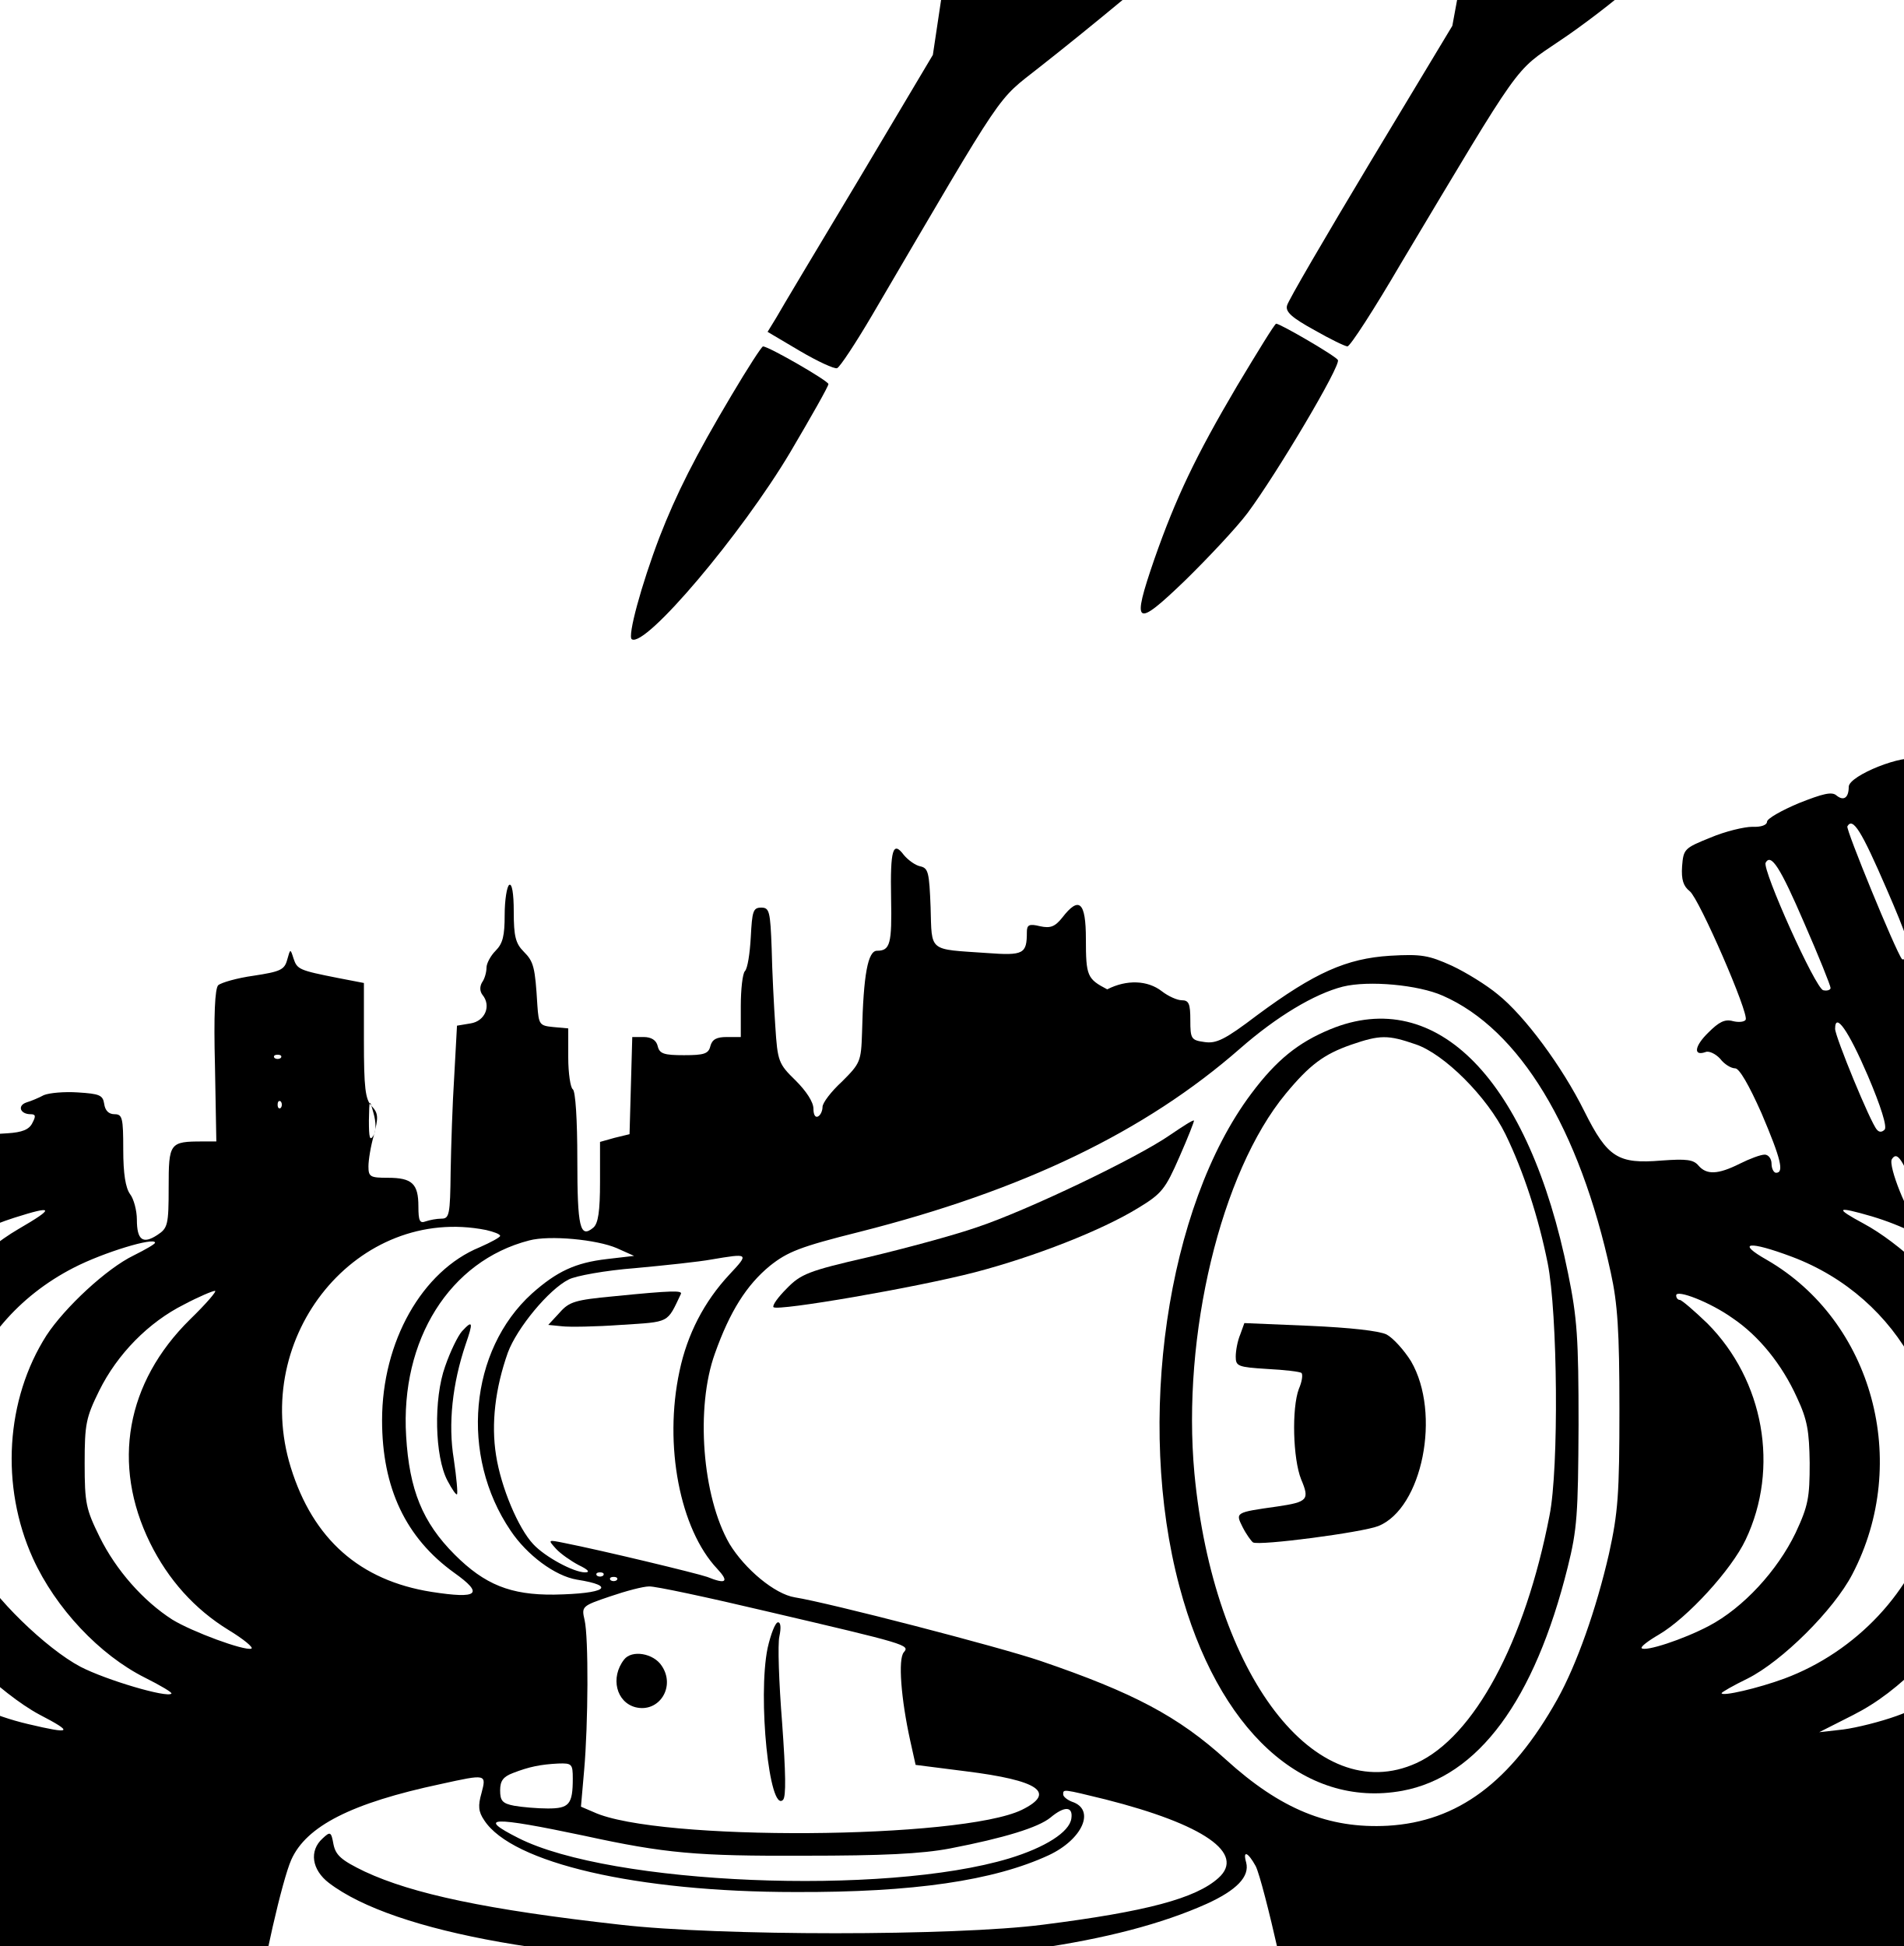
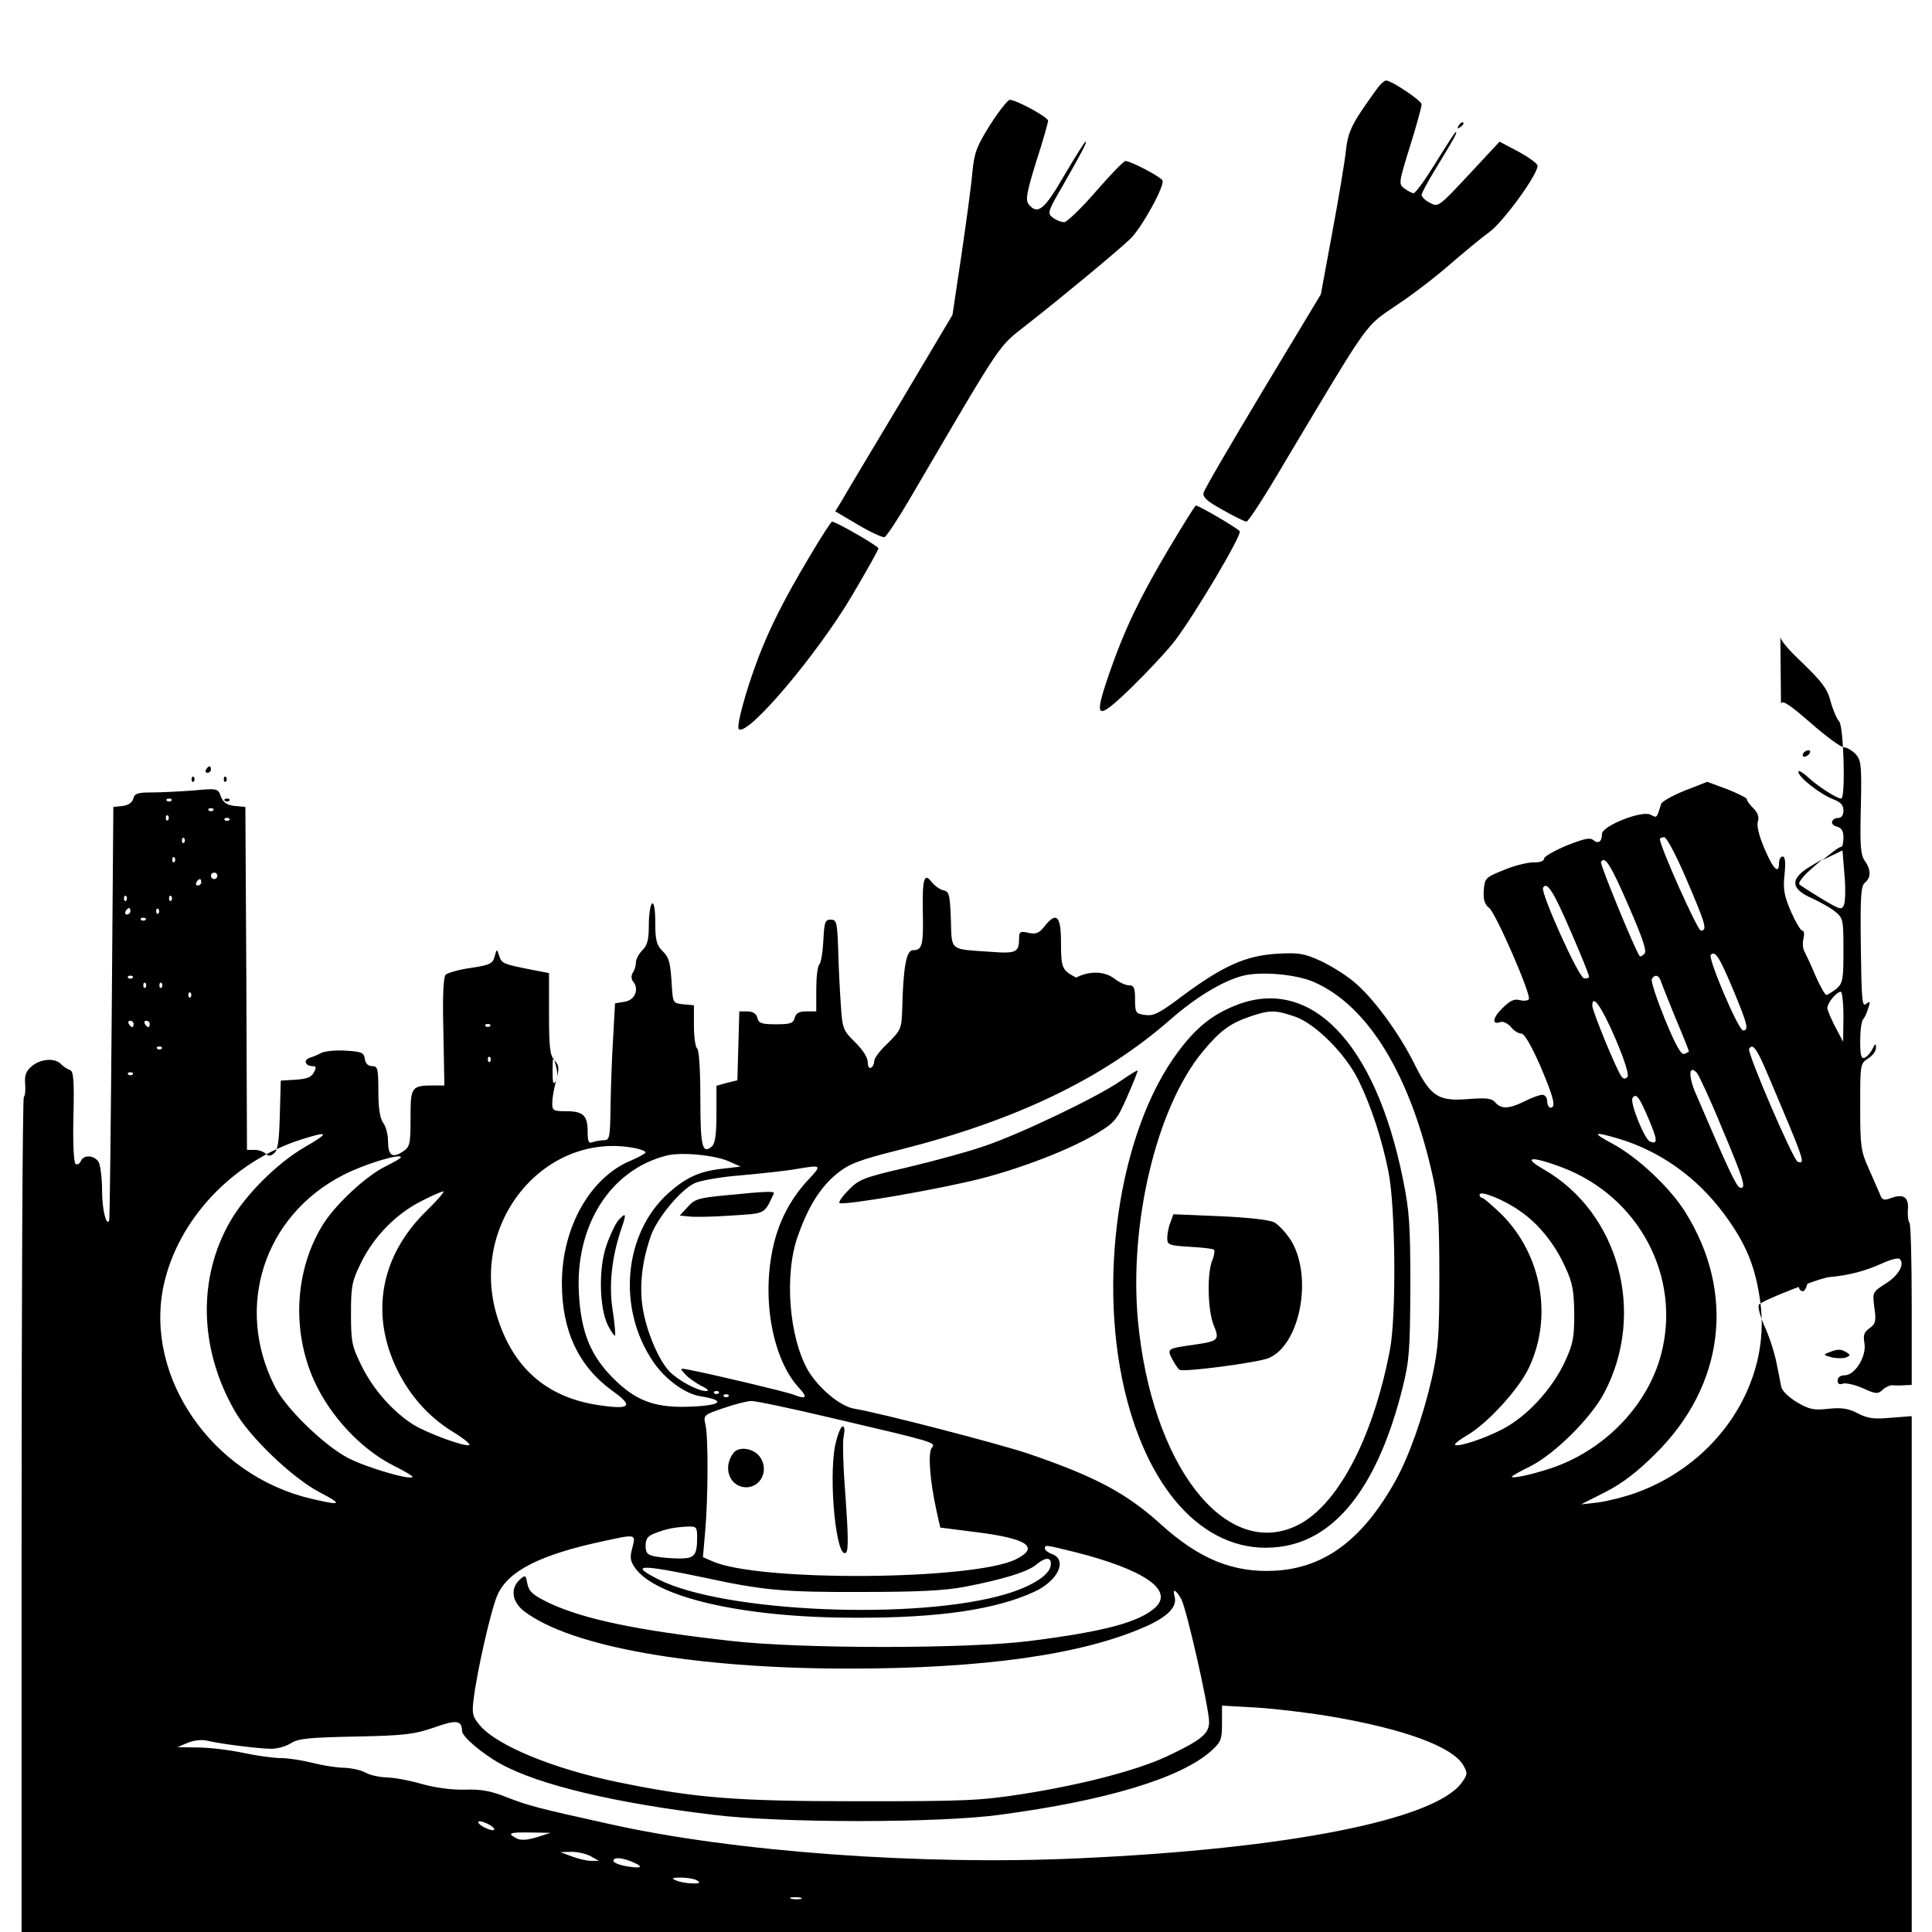
- <svg xmlns="http://www.w3.org/2000/svg" version="1.0" width="587pt" height="600pt" viewBox="0 0 587 600" preserveAspectRatio="xMidYMid meet">
-   <g transform="translate(-117.4,720) scale(0.14,-0.14)" fill="#000000" stroke="none">
+ <svg xmlns="http://www.w3.org/2000/svg" version="1.0" width="960" height="960" viewBox="0 0 587 600" preserveAspectRatio="xMidYMid meet">
+   <g transform="translate(0,600) scale(0.1,-0.1)" fill="#000000" stroke="none">
    <path d="M4218 5733 c-8 -10 -33 -45 -56 -79 -31 -47 -42 -73 -47 -120 -3 -32 -22 -146 -42 -253 l-36 -195 -180 -299 c-99 -165 -182 -307 -184 -317 -4 -14 11 -27 60 -54 35 -20 68 -36 73 -36 6 0 59 82 118 183 269 450 248 421 348 489 50 33 124 90 166 127 43 37 97 82 122 100 43 31 150 178 150 206 0 7 -27 26 -59 44 l-59 31 -95 -102 c-93 -100 -96 -102 -121 -88 -14 7 -26 18 -26 25 0 6 21 44 46 85 55 90 66 110 60 110 -2 0 -30 -43 -62 -95 -32 -52 -63 -95 -69 -95 -5 0 -18 7 -29 15 -18 14 -17 18 18 131 20 64 36 122 36 130 0 11 -93 74 -111 74 -3 0 -13 -8 -21 -17z" />
    <path d="M3011 5614 c-42 -67 -50 -86 -56 -147 -3 -39 -19 -155 -34 -258 l-28 -187 -163 -274 c-90 -150 -172 -287 -182 -305 l-19 -31 71 -42 c39 -23 76 -40 82 -38 6 2 41 55 78 118 299 510 271 468 368 545 106 83 275 223 317 263 35 33 109 167 100 182 -7 12 -99 60 -115 60 -5 0 -47 -43 -92 -95 -45 -52 -90 -95 -98 -95 -9 0 -25 6 -35 14 -18 13 -17 18 32 102 62 109 75 134 69 134 -2 0 -32 -47 -66 -105 -62 -107 -82 -123 -110 -90 -11 13 -7 36 23 133 21 64 37 122 37 127 0 11 -99 65 -119 65 -6 0 -33 -34 -60 -76z" />
    <path d="M4464 5608 c-4 -7 -3 -8 4 -4 12 7 16 16 8 16 -3 0 -8 -5 -12 -12z" />
    <path d="M3563 4293 c-92 -156 -135 -247 -182 -381 -51 -148 -43 -154 68 -47 51 50 113 116 137 148 64 86 206 325 199 337 -5 9 -127 80 -136 80 -3 0 -41 -62 -86 -137z" />
    <path d="M2450 4273 c-81 -136 -122 -218 -159 -313 -40 -105 -71 -219 -61 -225 30 -19 242 232 349 412 46 78 84 145 84 150 0 7 -130 82 -144 83 -3 0 -34 -48 -69 -107z" />
    <path d="M5464 4026 c-4 -9 20 -39 69 -85 60 -58 77 -80 87 -119 7 -26 19 -54 27 -63 14 -17 20 -239 6 -239 -14 0 -77 41 -105 68 -16 14 -28 21 -28 15 0 -17 70 -71 108 -85 23 -9 32 -18 32 -35 0 -13 -6 -23 -14 -23 -24 0 -30 -21 -7 -27 15 -4 21 -13 21 -34 0 -16 -3 -29 -7 -29 -5 0 -19 -10 -33 -21 l-25 -20 31 15 31 15 6 -74 c4 -41 3 -83 -1 -94 -7 -18 -11 -17 -70 18 -34 21 -66 41 -69 45 -4 4 10 23 32 43 l40 35 -35 -21 c-67 -39 -66 -71 3 -101 24 -11 56 -29 70 -40 26 -21 27 -25 27 -122 0 -91 -2 -101 -22 -119 -13 -10 -27 -18 -31 -19 -4 0 -19 26 -33 58 -13 31 -29 65 -34 75 -6 9 -8 28 -4 42 3 14 2 25 -4 25 -5 0 -21 27 -35 59 -21 49 -25 69 -20 115 4 39 2 56 -6 56 -6 0 -11 -9 -11 -20 0 -37 -18 -20 -45 44 -17 39 -25 72 -21 84 5 14 0 28 -13 41 -12 12 -21 24 -21 29 0 4 -28 18 -61 31 l-62 23 -69 -27 c-38 -15 -71 -34 -74 -41 -14 -46 -13 -45 -33 -34 -27 14 -151 -35 -151 -60 0 -24 -11 -32 -27 -19 -10 9 -30 4 -83 -17 -38 -16 -70 -34 -70 -41 0 -7 -13 -12 -32 -11 -18 0 -60 -10 -93 -24 -57 -23 -59 -25 -62 -63 -2 -30 3 -44 17 -55 21 -17 131 -270 123 -283 -3 -5 -16 -6 -28 -3 -18 5 -31 -2 -54 -25 -31 -30 -34 -53 -6 -43 7 3 22 -4 32 -15 9 -12 24 -21 33 -21 9 0 30 -36 58 -99 43 -101 50 -131 32 -131 -5 0 -10 9 -10 20 0 11 -7 20 -15 20 -9 0 -33 -9 -55 -20 -48 -24 -73 -25 -91 -4 -11 13 -26 15 -81 11 -96 -8 -119 6 -170 108 -49 99 -132 211 -191 258 -24 20 -69 48 -101 63 -51 23 -67 26 -136 22 -96 -6 -166 -37 -293 -131 -71 -54 -90 -63 -116 -59 -29 4 -31 7 -31 48 0 36 -3 44 -19 44 -10 0 -30 9 -44 20 -31 24 -77 26 -120 4 -44 23 -47 29 -47 111 0 82 -15 95 -52 47 -16 -20 -26 -24 -49 -19 -24 6 -29 3 -29 -13 0 -48 -7 -52 -88 -46 -130 9 -121 1 -124 101 -3 77 -5 86 -23 90 -10 2 -26 13 -36 25 -24 32 -30 12 -28 -95 2 -101 -2 -116 -31 -116 -20 0 -30 -52 -33 -181 -2 -63 -4 -67 -44 -107 -24 -22 -43 -47 -43 -56 0 -8 -4 -18 -10 -21 -6 -3 -10 4 -10 17 0 15 -16 39 -39 62 -38 37 -40 42 -45 120 -3 44 -7 121 -8 171 -3 82 -5 90 -23 90 -18 0 -20 -8 -23 -65 -2 -36 -7 -69 -13 -75 -5 -5 -9 -40 -9 -77 l0 -68 -31 0 c-22 0 -32 -5 -36 -20 -4 -17 -14 -20 -58 -20 -44 0 -54 3 -58 20 -3 13 -14 20 -31 20 l-25 0 -3 -107 -3 -107 -33 -8 -32 -9 0 -88 c0 -65 -4 -92 -15 -101 -29 -24 -35 0 -35 150 0 88 -4 151 -10 155 -5 3 -10 35 -10 70 l0 64 -33 3 c-30 3 -32 5 -35 48 -5 84 -8 96 -30 118 -18 18 -22 34 -22 88 0 41 -4 63 -10 59 -5 -3 -10 -33 -10 -66 0 -46 -4 -63 -20 -79 -11 -11 -20 -28 -20 -37 0 -10 -4 -25 -10 -33 -5 -9 -5 -19 1 -27 20 -24 6 -58 -26 -63 l-30 -5 -6 -110 c-4 -61 -7 -156 -8 -212 -1 -94 -3 -103 -20 -103 -11 0 -26 -3 -35 -6 -13 -5 -16 1 -16 33 0 50 -14 63 -67 63 -39 0 -43 2 -43 25 0 14 5 45 12 69 10 39 10 48 -5 64 -14 15 -17 40 -17 145 l0 126 -57 11 c-86 17 -90 19 -98 43 -7 22 -7 22 -14 -3 -6 -22 -15 -26 -74 -35 -36 -5 -71 -15 -78 -21 -7 -8 -10 -64 -7 -178 l3 -166 -30 0 c-73 0 -75 -3 -75 -101 0 -83 -2 -90 -25 -105 -32 -21 -45 -11 -45 34 0 20 -7 46 -15 56 -10 14 -15 45 -15 98 0 70 -2 78 -19 78 -13 0 -21 8 -23 23 -3 19 -10 22 -58 25 -30 2 -63 -1 -75 -6 -11 -6 -28 -13 -38 -16 -21 -7 -14 -26 9 -26 11 0 12 -4 4 -19 -7 -15 -23 -21 -55 -23 l-48 -3 -3 -107 c-2 -80 -6 -109 -18 -119 -11 -9 -18 -9 -26 -1 -7 7 -22 12 -35 12 l-23 0 -2 533 -3 532 -33 3 c-25 3 -35 10 -43 29 -9 26 -11 26 -86 19 -42 -3 -100 -6 -128 -6 -44 0 -54 -3 -58 -19 -3 -12 -15 -21 -33 -23 l-29 -3 -5 -640 c-3 -352 -6 -642 -8 -645 -9 -18 -22 36 -22 93 0 38 -5 77 -10 88 -13 23 -48 25 -56 4 -4 -8 -10 -12 -16 -9 -6 4 -9 63 -7 147 3 115 0 142 -11 145 -8 3 -21 11 -28 19 -19 19 -63 16 -90 -7 -18 -15 -23 -28 -21 -54 2 -19 0 -38 -4 -42 -4 -4 -7 -637 -7 -1406 l0 -1398 2935 0 2935 0 0 906 0 907 -65 -5 c-52 -5 -73 -2 -103 14 -29 15 -49 18 -90 14 -45 -5 -59 -3 -98 20 -25 15 -46 35 -49 47 -2 12 -9 46 -15 76 -6 30 -22 81 -37 113 -15 35 -22 62 -17 68 16 15 187 82 219 85 59 5 111 19 160 41 28 13 53 20 58 15 16 -16 -4 -52 -45 -77 -40 -26 -40 -26 -34 -74 6 -42 4 -50 -15 -64 -17 -12 -20 -21 -16 -45 8 -40 -28 -100 -60 -101 -14 0 -23 -6 -23 -16 0 -11 5 -14 16 -10 9 3 36 -3 62 -14 41 -19 47 -19 63 -4 9 8 23 14 31 13 7 -1 23 -1 36 0 l22 1 0 248 c0 137 -3 252 -7 256 -4 4 -6 22 -5 40 4 39 -14 51 -53 36 -22 -8 -27 -6 -34 13 -5 12 -21 48 -35 80 -24 53 -26 69 -26 191 0 132 0 134 25 150 14 9 25 24 24 34 0 13 -3 13 -11 -5 -6 -12 -17 -24 -24 -27 -11 -4 -14 8 -14 52 0 32 4 62 9 67 5 6 12 21 16 35 7 21 6 23 -7 13 -12 -10 -14 14 -16 176 -2 157 0 191 13 201 19 16 19 40 -1 68 -13 19 -15 48 -12 166 3 130 1 146 -16 165 -11 11 -27 21 -36 21 -10 0 -56 34 -104 76 -64 56 -88 72 -92 60z m-4874 -416 c0 -5 -5 -10 -11 -10 -5 0 -7 5 -4 10 3 6 8 10 11 10 2 0 4 -4 4 -10z m-53 -37 c-4 -3 -7 0 -7 7 0 7 3 10 7 7 3 -4 3 -10 0 -14z m100 0 c-4 -3 -7 0 -7 7 0 7 3 10 7 7 3 -4 3 -10 0 -14z m-170 -60 c-4 -3 -10 -3 -14 0 -3 4 0 7 7 7 7 0 10 -3 7 -7z m180 0 c-4 -3 -10 -3 -14 0 -3 4 0 7 7 7 7 0 10 -3 7 -7z m-50 -30 c-4 -3 -10 -3 -14 0 -3 4 0 7 7 7 7 0 10 -3 7 -7z m-140 -30 c-4 -3 -7 0 -7 7 0 7 3 10 7 7 3 -4 3 -10 0 -14z m190 0 c-4 -3 -10 -3 -14 0 -3 4 0 7 7 7 7 0 10 -3 7 -7z m-140 -70 c-4 -3 -7 0 -7 7 0 7 3 10 7 7 3 -4 3 -10 0 -14z m4666 -115 c60 -140 65 -158 44 -158 -10 0 -127 261 -127 284 0 3 6 6 13 6 8 0 38 -57 70 -132z m-4696 55 c-4 -3 -7 0 -7 7 0 7 3 10 7 7 3 -4 3 -10 0 -14z m4516 -137 c44 -101 57 -140 49 -148 -7 -7 -13 -10 -15 -7 -14 18 -124 286 -120 292 12 21 31 -10 86 -137z m-4383 94 c0 -5 -4 -10 -10 -10 -5 0 -10 5 -10 10 0 6 5 10 10 10 6 0 10 -4 10 -10z m-50 -20 c0 -5 -5 -10 -11 -10 -5 0 -7 5 -4 10 3 6 8 10 11 10 2 0 4 -4 4 -10z m4252 -150 c32 -73 58 -138 58 -143 0 -4 -7 -7 -16 -5 -17 3 -135 266 -127 281 12 21 32 -10 85 -133z m-4485 93 c-4 -3 -7 0 -7 7 0 7 3 10 7 7 3 -4 3 -10 0 -14z m140 0 c-4 -3 -7 0 -7 7 0 7 3 10 7 7 3 -4 3 -10 0 -14z m-127 -33 c0 -5 -5 -10 -11 -10 -5 0 -7 5 -4 10 3 6 8 10 11 10 2 0 4 -4 4 -10z m87 -7 c-4 -3 -7 0 -7 7 0 7 3 10 7 7 3 -4 3 -10 0 -14z m-40 -20 c-4 -3 -10 -3 -14 0 -3 4 0 7 7 7 7 0 10 -3 7 -7z m4929 -213 c47 -113 51 -130 32 -130 -14 0 -110 225 -100 235 14 13 26 -6 68 -105z m-1300 20 c169 -74 301 -292 370 -610 15 -68 19 -128 19 -300 0 -188 -3 -228 -23 -319 -28 -122 -71 -244 -114 -321 -102 -182 -219 -269 -373 -278 -130 -7 -236 36 -357 146 -105 95 -203 147 -408 217 -91 31 -466 128 -541 140 -44 7 -110 62 -144 118 -60 104 -75 300 -32 419 33 93 70 151 121 193 39 31 66 42 198 75 359 91 628 220 838 404 80 70 163 120 226 136 57 14 166 4 220 -20z m-3669 13 c-4 -3 -10 -3 -14 0 -3 4 0 7 7 7 7 0 10 -3 7 -7z m4746 -10 c3 -10 24 -62 46 -116 23 -54 41 -100 41 -102 0 -1 -6 -5 -14 -8 -10 -4 -27 26 -61 109 -25 62 -44 118 -40 124 9 15 22 12 28 -7z m-4706 -20 c-4 -3 -7 0 -7 7 0 7 3 10 7 7 3 -4 3 -10 0 -14z m50 0 c-4 -3 -7 0 -7 7 0 7 3 10 7 7 3 -4 3 -10 0 -14z m90 -30 c-4 -3 -7 0 -7 7 0 7 3 10 7 7 3 -4 3 -10 0 -14z m5133 -60 l-1 -78 -24 45 c-13 25 -24 51 -25 59 0 16 28 51 42 51 4 0 8 -35 8 -77z m-708 -69 c29 -68 43 -113 37 -119 -6 -6 -12 -6 -17 0 -14 15 -92 205 -92 222 0 38 29 -3 72 -103z m-4602 46 c0 -5 -2 -10 -4 -10 -3 0 -8 5 -11 10 -3 6 -1 10 4 10 6 0 11 -4 11 -10z m50 0 c0 -5 -2 -10 -4 -10 -3 0 -8 5 -11 10 -3 6 -1 10 4 10 6 0 11 -4 11 -10z m1057 -7 c-4 -3 -10 -3 -14 0 -3 4 0 7 7 7 7 0 10 -3 7 -7z m-1020 -70 c-4 -3 -10 -3 -14 0 -3 4 0 7 7 7 7 0 10 -3 7 -7z m4988 -80 c115 -271 118 -279 93 -271 -14 5 -158 339 -151 351 11 18 24 1 58 -80z m-3968 40 c-4 -3 -7 0 -7 7 0 7 3 10 7 7 3 -4 3 -10 0 -14z m204 -61 c-8 -13 -10 -5 -10 33 1 48 1 49 10 17 6 -21 6 -39 0 -50z m3622 -146 c68 -161 77 -191 55 -184 -11 4 -36 57 -138 295 -22 52 -20 88 5 61 6 -7 42 -84 78 -172z m-4936 167 c-4 -3 -10 -3 -14 0 -3 4 0 7 7 7 7 0 10 -3 7 -7z m4708 -138 c28 -66 29 -80 4 -70 -17 7 -63 121 -54 135 11 17 21 3 50 -65z m-4176 -89 c-84 -49 -182 -147 -229 -229 -101 -175 -97 -394 13 -587 45 -81 178 -208 262 -253 77 -40 72 -44 -25 -21 -306 72 -517 377 -457 661 44 205 214 386 427 454 88 28 90 22 9 -25z m4082 28 c130 -39 244 -120 329 -235 68 -92 97 -163 112 -274 33 -249 -129 -498 -386 -591 -36 -13 -88 -26 -118 -30 l-53 -6 75 38 c53 27 99 62 156 119 215 212 250 501 92 752 -48 76 -147 169 -225 211 -65 35 -61 39 18 16z m-3052 -30 c17 -4 31 -9 31 -13 0 -3 -20 -14 -45 -25 -127 -52 -215 -208 -215 -381 0 -149 52 -259 159 -336 66 -47 53 -58 -50 -42 -158 25 -261 116 -310 274 -90 290 148 579 430 523z m288 -40 l38 -17 -60 -7 c-69 -8 -110 -27 -165 -76 -138 -125 -159 -357 -47 -522 36 -54 98 -100 146 -108 89 -14 64 -31 -50 -33 -96 -1 -153 22 -219 88 -71 71 -100 143 -107 261 -13 212 96 386 271 431 45 12 149 2 193 -17z m-1017 12 c0 -3 -21 -15 -47 -28 -60 -29 -152 -115 -192 -176 -90 -141 -102 -332 -30 -491 50 -110 147 -213 247 -263 34 -17 61 -33 58 -35 -9 -10 -144 30 -200 59 -76 40 -195 156 -228 223 -125 247 -33 530 213 656 66 34 179 68 179 55z m3605 -31 c239 -90 372 -339 309 -580 -40 -154 -167 -290 -326 -349 -57 -21 -138 -40 -138 -32 0 2 26 17 57 32 76 38 190 151 231 230 129 247 45 557 -188 692 -69 39 -41 43 55 7z m-2340 -39 c-56 -60 -93 -132 -110 -213 -35 -163 1 -348 83 -435 27 -29 20 -35 -22 -18 -23 8 -230 58 -316 75 -35 7 -35 7 -17 -13 10 -11 33 -27 50 -36 21 -10 26 -16 14 -16 -25 0 -88 34 -114 62 -33 35 -71 125 -82 196 -11 69 -2 147 26 226 20 54 90 139 134 161 15 8 81 20 146 25 65 6 141 14 168 19 83 14 84 14 40 -33z m-1188 -99 c-141 -139 -173 -319 -88 -492 40 -81 98 -146 173 -192 33 -20 56 -39 50 -41 -16 -5 -130 37 -174 64 -64 41 -124 109 -160 182 -30 61 -33 74 -33 162 0 87 3 101 32 160 40 81 109 151 187 190 32 17 63 30 68 30 5 0 -19 -28 -55 -63z m3397 3 c58 -39 109 -102 142 -175 23 -49 27 -74 28 -144 0 -76 -3 -94 -31 -154 -40 -83 -115 -165 -191 -205 -57 -30 -140 -57 -148 -49 -3 3 14 16 38 30 63 37 160 143 191 209 75 158 40 351 -84 476 -29 28 -57 52 -61 52 -4 0 -8 4 -8 10 0 14 75 -15 124 -50z m1016 -440 c12 -8 12 -10 -3 -16 -9 -3 -29 -3 -45 1 -25 7 -25 8 -7 15 27 11 37 11 55 0z m-3503 -127 c-4 -3 -10 -3 -14 0 -3 4 0 7 7 7 7 0 10 -3 7 -7z m30 -10 c-4 -3 -10 -3 -14 0 -3 4 0 7 7 7 7 0 10 -3 7 -7z m331 -69 c308 -72 315 -74 301 -90 -13 -15 -6 -103 14 -194 l12 -54 110 -14 c161 -20 201 -47 124 -85 -134 -65 -803 -70 -943 -5 l-28 12 7 80 c9 102 10 292 1 331 -7 30 -6 31 56 52 35 12 73 22 86 22 12 1 129 -24 260 -55z m-428 -368 c0 -57 -8 -66 -55 -66 -23 0 -57 3 -74 6 -26 5 -31 11 -31 34 0 21 7 30 28 38 36 14 61 19 100 21 30 1 32 -1 32 -33z m-201 -32 c-8 -28 -7 -41 6 -60 61 -94 336 -158 685 -158 260 -1 437 25 558 81 75 35 104 101 51 118 -10 4 -19 11 -19 16 0 12 -1 12 93 -11 217 -55 309 -119 249 -173 -50 -45 -158 -74 -387 -103 -194 -25 -714 -25 -930 0 -295 33 -458 68 -563 117 -52 25 -64 36 -69 60 -5 28 -7 29 -24 13 -30 -27 -24 -69 14 -98 144 -110 527 -178 1007 -178 422 0 730 44 926 132 66 30 95 60 87 91 -8 28 4 23 21 -8 17 -34 86 -338 86 -381 0 -37 -26 -57 -134 -108 -94 -43 -263 -87 -448 -116 -129 -20 -178 -22 -503 -22 -390 0 -511 10 -754 60 -198 41 -373 113 -426 176 -22 26 -25 36 -19 82 10 84 54 278 74 323 33 74 132 125 330 167 100 22 100 22 89 -20z m1299 -56 c-4 -30 -58 -64 -137 -88 -275 -83 -878 -58 -1081 45 -93 47 -59 48 145 5 179 -39 248 -45 485 -44 172 0 258 4 321 16 119 23 194 46 221 68 31 26 50 25 46 -2z m872 -469 c228 -39 377 -94 410 -152 13 -24 13 -28 -6 -54 -85 -115 -542 -205 -1186 -234 -489 -23 -1077 20 -1463 107 -218 48 -251 57 -315 82 -50 20 -81 26 -131 24 -41 -1 -93 6 -135 18 -38 11 -87 20 -109 20 -22 1 -51 7 -65 15 -14 8 -43 14 -65 15 -23 0 -67 7 -98 15 -32 8 -76 15 -98 15 -22 0 -75 7 -117 16 -42 9 -106 17 -142 17 l-64 1 33 14 c20 8 45 10 60 6 36 -9 159 -25 199 -25 19 0 46 8 60 17 23 15 56 18 201 21 154 3 182 7 244 28 70 25 86 23 87 -11 0 -17 62 -70 120 -102 118 -65 352 -121 660 -158 207 -26 700 -26 890 0 330 44 559 113 655 197 32 29 35 36 35 87 l0 55 108 -6 c59 -4 163 -16 232 -28z m-2600 -350 c0 -5 -11 -3 -25 3 -14 6 -25 15 -25 19 0 5 11 3 25 -3 14 -6 25 -15 25 -19z m131 -25 c-30 -9 -49 -10 -62 -3 -30 16 -23 19 44 18 l62 -1 -44 -14z m169 -59 l25 -14 -25 0 c-14 0 -41 7 -60 14 l-35 13 35 1 c19 0 46 -6 60 -14z m135 -20 c33 -15 17 -19 -34 -9 -17 4 -31 10 -31 15 0 13 30 10 65 -6z m195 -55 c11 -7 8 -10 -15 -9 -16 0 -39 4 -50 9 -16 7 -14 9 15 9 19 0 42 -4 50 -9z m323 -57 c-7 -2 -21 -2 -30 0 -10 3 -4 5 12 5 17 0 24 -2 18 -5z" />
    <path d="M3768 2876 c-70 -29 -118 -67 -174 -142 -186 -248 -255 -722 -158 -1085 84 -316 273 -490 491 -450 167 31 291 199 364 492 21 84 23 117 24 314 0 191 -3 235 -23 333 -86 426 -289 635 -524 538z m188 -33 c63 -21 158 -116 198 -198 40 -82 73 -184 93 -284 22 -110 25 -452 4 -556 -54 -279 -166 -487 -293 -545 -222 -101 -447 194 -489 638 -28 304 58 663 201 836 53 64 84 87 144 108 64 22 81 22 142 1z" />
    <path d="M3570 2204 c-6 -14 -10 -36 -10 -49 0 -21 5 -23 69 -27 39 -2 73 -6 76 -9 3 -4 1 -19 -6 -35 -16 -43 -13 -154 5 -199 19 -45 15 -50 -53 -60 -92 -13 -92 -13 -76 -45 8 -16 19 -31 23 -34 13 -8 241 22 276 36 97 39 139 248 72 363 -15 24 -39 51 -54 59 -17 8 -80 15 -170 19 l-143 6 -9 -25z" />
    <path d="M3415 2643 c-72 -50 -314 -166 -425 -203 -52 -18 -160 -47 -240 -66 -131 -30 -148 -37 -179 -69 -19 -19 -32 -37 -29 -41 10 -9 313 43 444 77 130 34 279 92 360 142 51 31 59 41 90 112 19 43 33 79 32 80 -2 2 -25 -13 -53 -32z" />
    <path d="M1856 2211 c-9 -10 -26 -45 -37 -77 -26 -72 -23 -199 5 -252 10 -19 19 -32 21 -30 2 2 -1 36 -7 77 -13 78 -3 167 26 253 17 49 16 55 -8 29z" />
    <path d="M2190 2288 c-85 -8 -98 -12 -119 -36 l-25 -27 30 -3 c16 -2 75 -1 130 3 109 7 101 3 132 68 4 8 -18 8 -148 -5z" />
    <path d="M2529 1513 c-22 -108 4 -364 34 -334 7 7 6 59 -2 170 -7 88 -10 173 -6 190 4 19 3 31 -3 31 -6 0 -16 -26 -23 -57z" />
    <path d="M2213 1488 c-31 -40 -17 -94 25 -105 52 -13 89 45 58 91 -18 28 -66 36 -83 14z" />
    <path d="M5535 3660 c-3 -5 -2 -10 4 -10 5 0 13 5 16 10 3 6 2 10 -4 10 -5 0 -13 -4 -16 -10z" />
    <path d="M5504 2106 c-18 -14 -18 -16 -1 -44 9 -17 17 -40 17 -51 0 -12 6 -21 14 -21 17 0 30 98 15 117 -14 17 -21 16 -45 -1z" />
  </g>
</svg>
